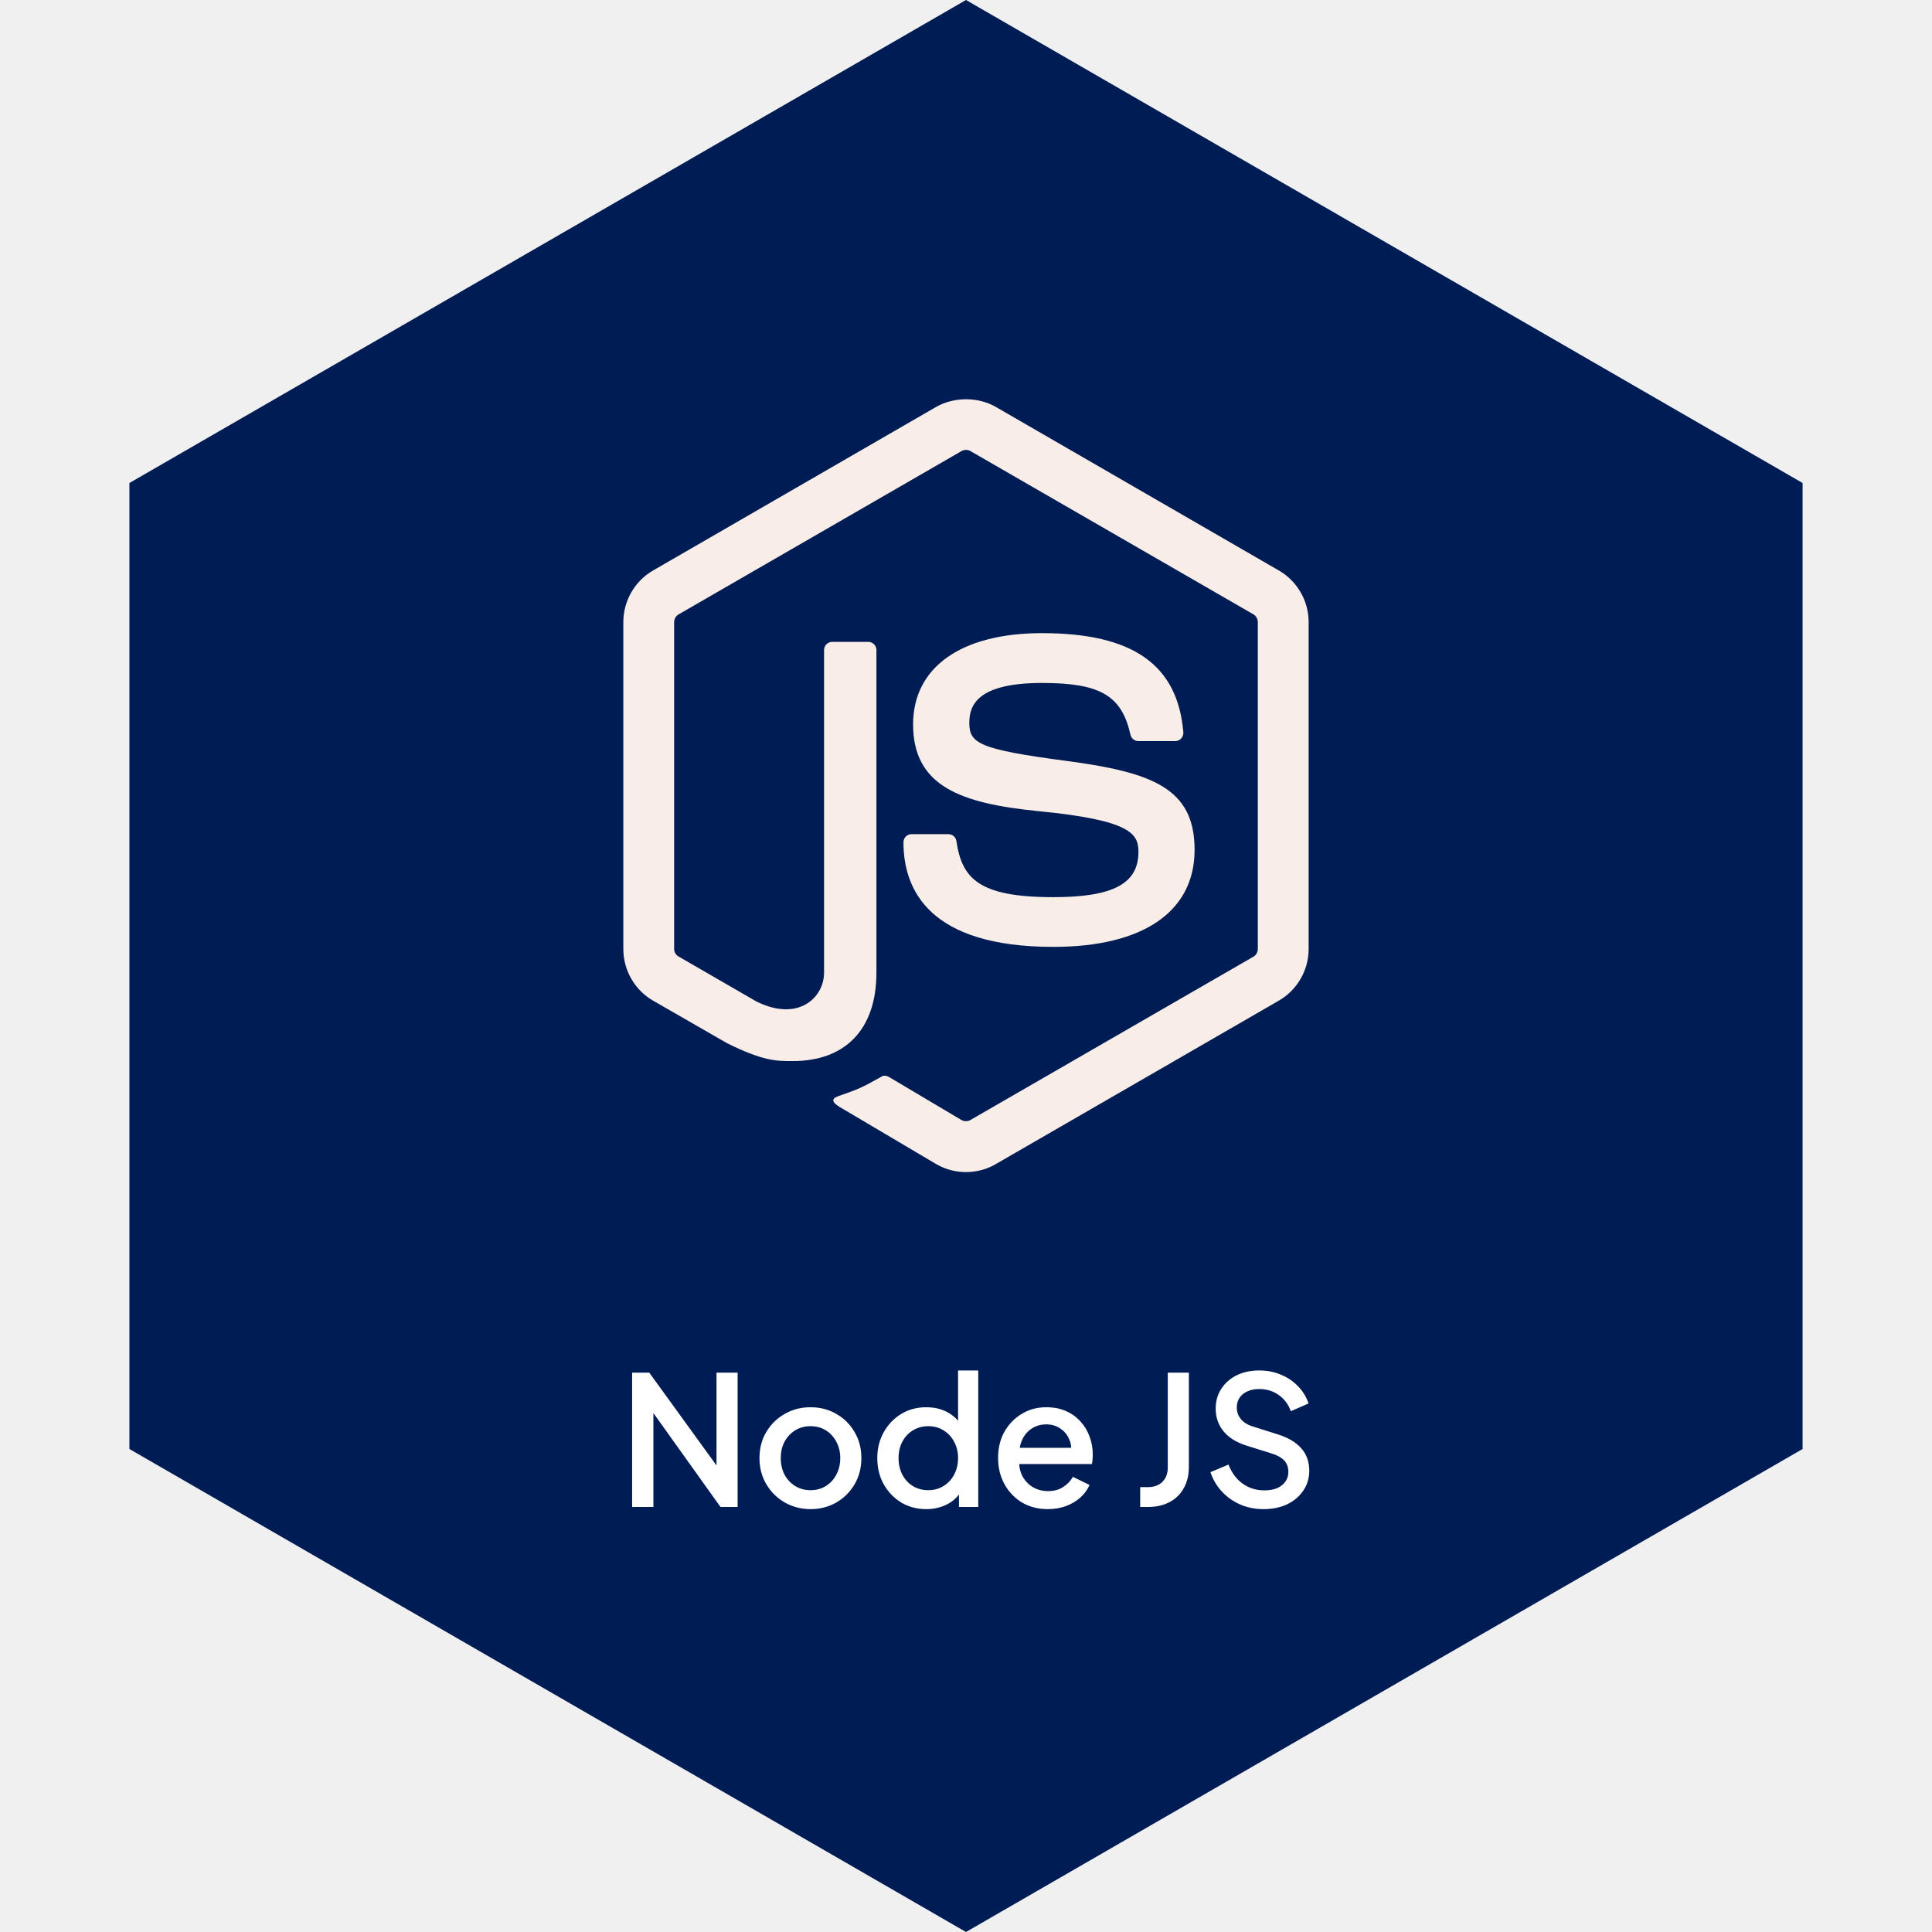
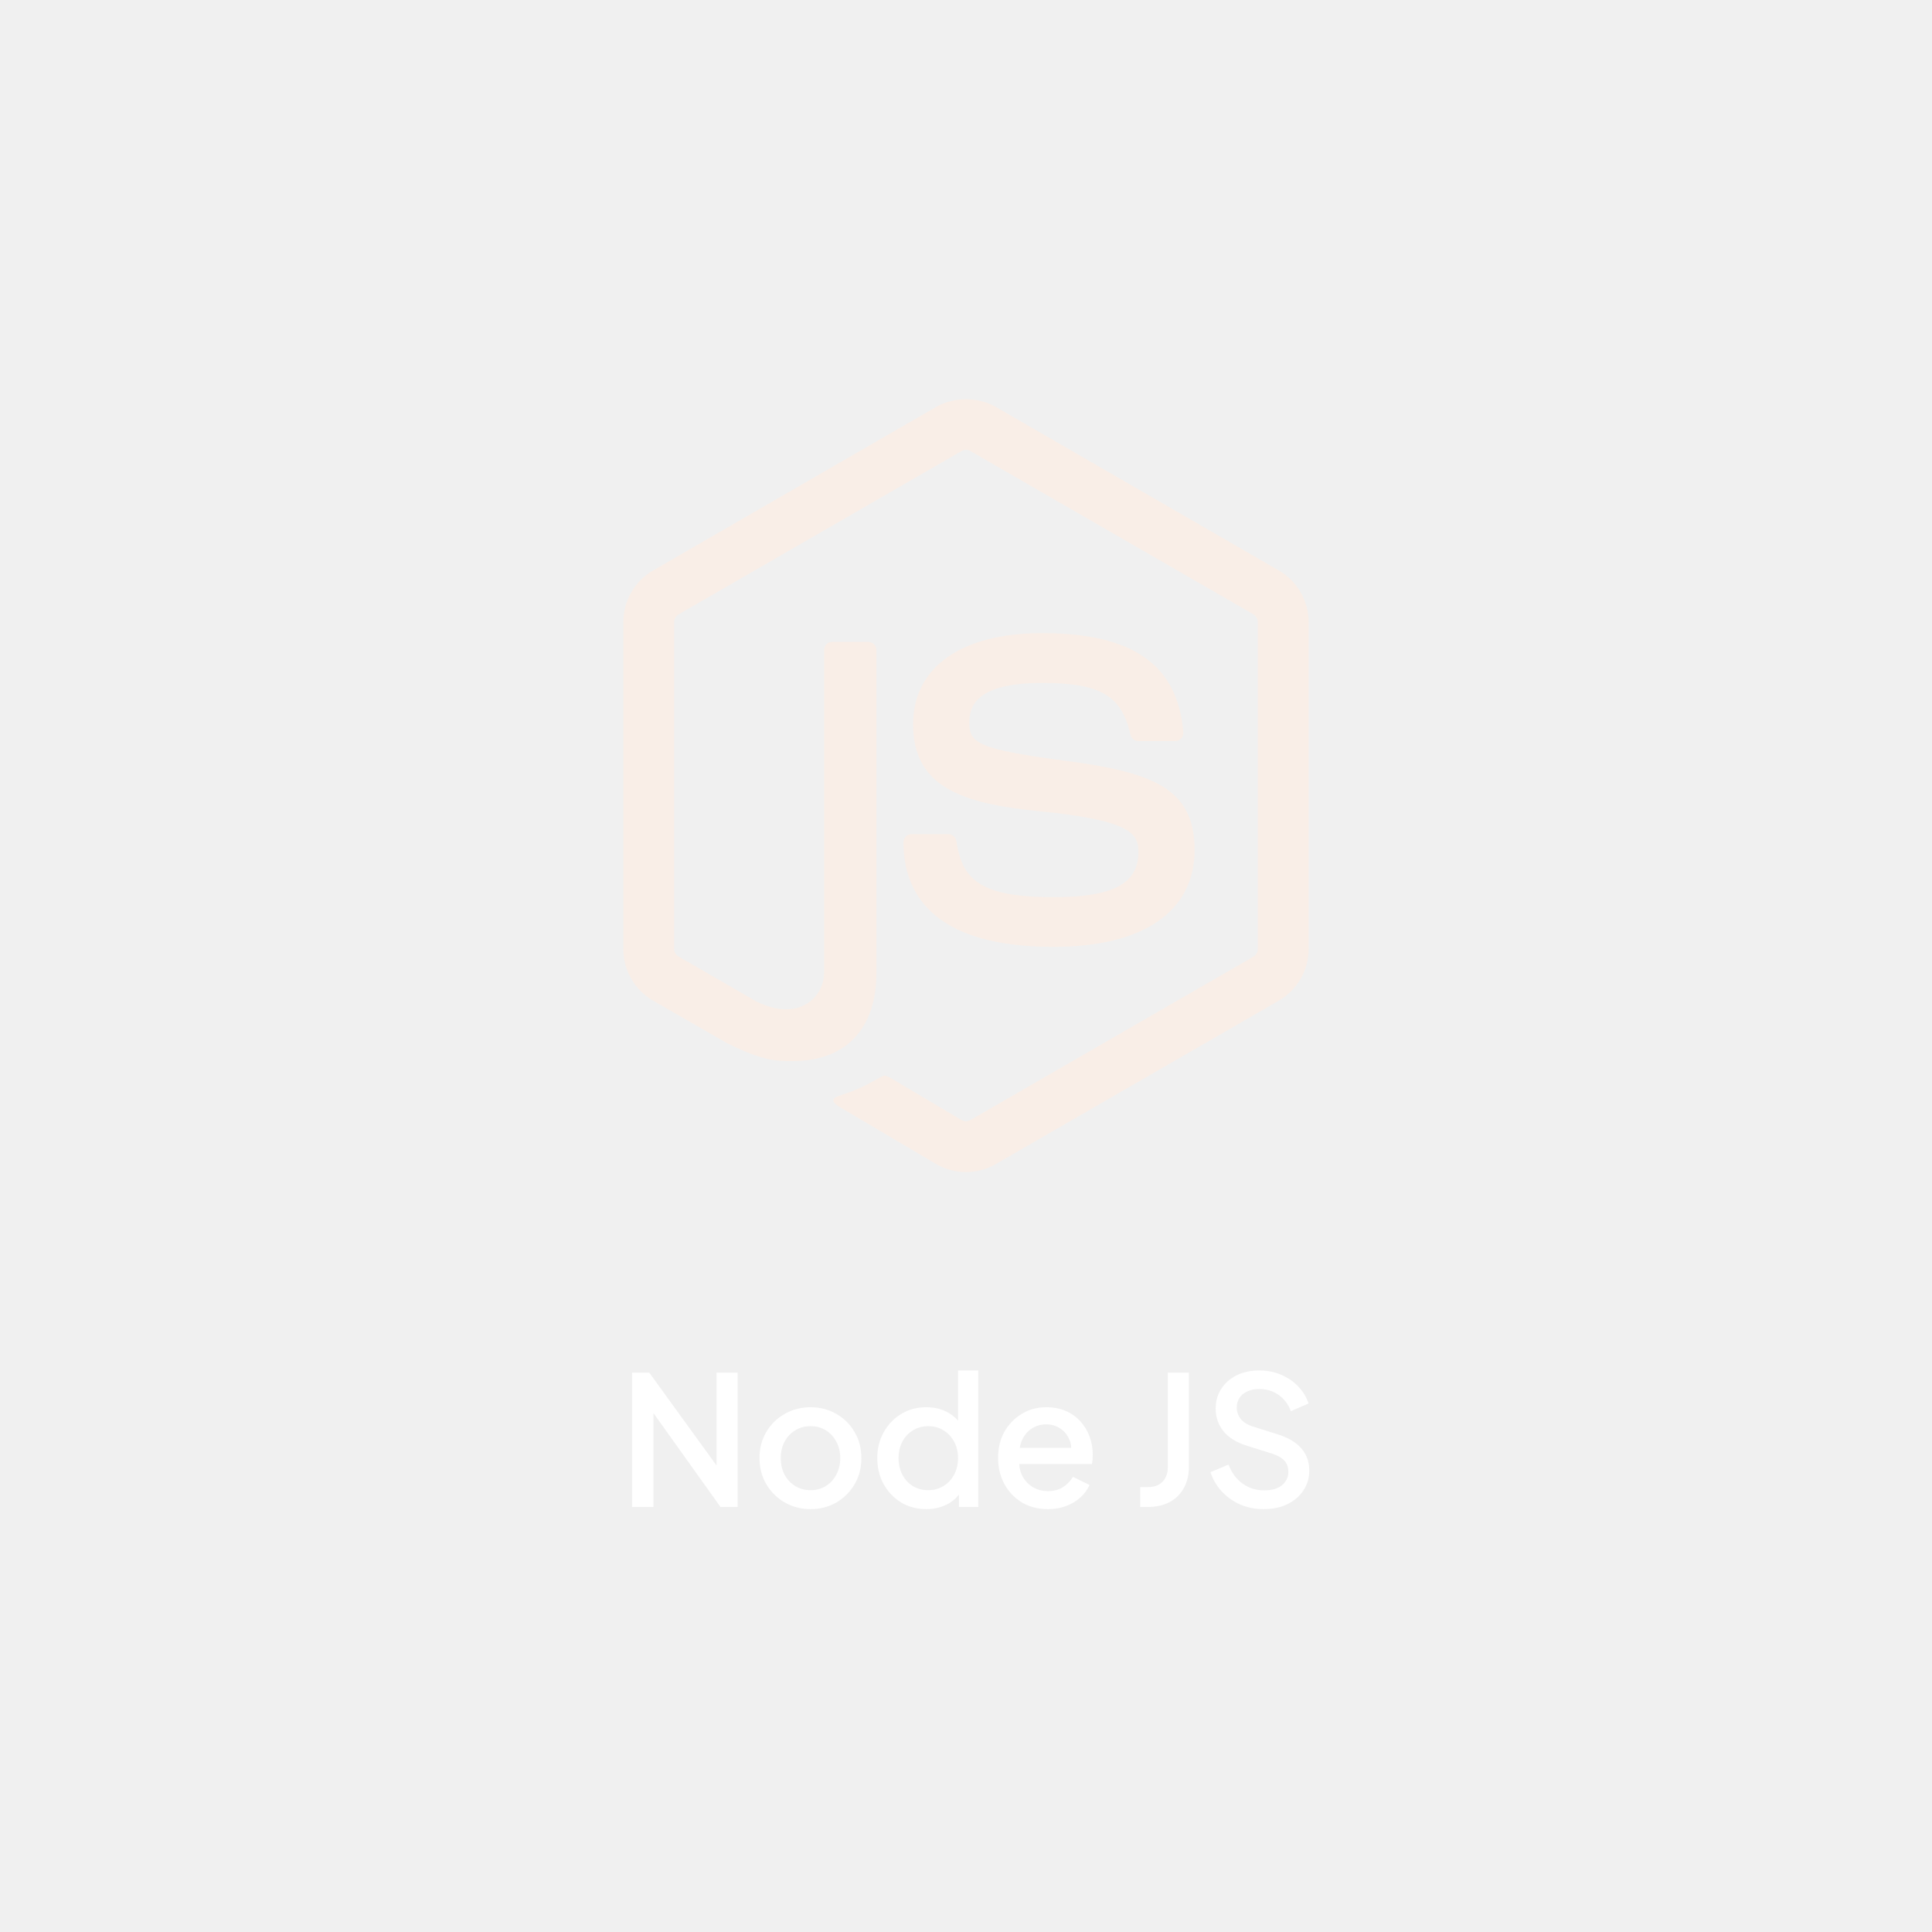
- <svg xmlns="http://www.w3.org/2000/svg" width="150" height="150" viewBox="0 0 150 150" fill="none">
-   <path d="M75 0L139.952 37.5V112.5L75 150L10.048 112.5V37.5L75 0Z" fill="#001C55" />
+ <svg xmlns="http://www.w3.org/2000/svg" width="110" height="110" viewBox="0 0 150 150" fill="none">
+   <path d="M75 0L139.952 37.5V112.5L75 150L10.048 112.5V37.5L75 0Z" fill="none" />
  <g clip-path="url(#clip0_244_367)">
    <path d="M74.995 91C74.192 91 73.392 90.79 72.69 90.382L65.35 86.04C64.255 85.427 64.79 85.21 65.15 85.082C66.612 84.575 66.907 84.457 68.47 83.572C68.632 83.48 68.847 83.515 69.015 83.615L74.655 86.962C74.86 87.075 75.147 87.075 75.335 86.962L97.323 74.272C97.528 74.155 97.657 73.92 97.657 73.677V48.302C97.657 48.055 97.525 47.822 97.315 47.697L75.338 35.017C75.135 34.9 74.865 34.9 74.66 35.017L52.688 47.7C52.475 47.822 52.34 48.062 52.34 48.302V73.677C52.34 73.92 52.475 74.15 52.688 74.265L58.71 77.745C61.977 79.38 63.98 77.455 63.98 75.52V50.467C63.98 50.112 64.265 49.835 64.62 49.835H67.407C67.755 49.835 68.045 50.115 68.045 50.467V75.52C68.045 79.882 65.67 82.382 61.535 82.382C60.265 82.382 59.263 82.382 56.47 81.005L50.7 77.687C49.275 76.865 48.395 75.325 48.395 73.677V48.302C48.395 46.655 49.278 45.115 50.7 44.295L72.688 31.59C74.08 30.802 75.927 30.802 77.308 31.59L99.293 44.295C100.718 45.117 101.603 46.655 101.603 48.302V73.677C101.603 75.325 100.718 76.86 99.293 77.687L77.308 90.382C76.608 90.79 75.81 91 74.995 91ZM92.748 65.982C92.748 61.232 89.537 59.967 82.78 59.075C75.953 58.172 75.257 57.705 75.257 56.107C75.257 54.787 75.845 53.025 80.903 53.025C85.42 53.025 87.085 53.997 87.77 57.042C87.83 57.33 88.093 57.54 88.388 57.54H91.24C91.418 57.54 91.585 57.462 91.705 57.337C91.825 57.202 91.89 57.03 91.873 56.847C91.43 51.602 87.945 49.157 80.903 49.157C74.632 49.157 70.892 51.802 70.892 56.24C70.892 61.052 74.612 62.382 80.63 62.977C87.83 63.682 88.388 64.735 88.388 66.15C88.388 68.607 86.415 69.655 81.782 69.655C75.965 69.655 74.685 68.195 74.255 65.3C74.205 64.99 73.94 64.762 73.623 64.762H70.78C70.427 64.762 70.145 65.042 70.145 65.395C70.145 69.1 72.16 73.515 81.782 73.515C88.752 73.517 92.748 70.775 92.748 65.982Z" fill="#F9EEE7" />
  </g>
  <path d="M49.078 117V106.57H50.408L56.26 114.648L55.63 114.746V106.57H57.268V117H55.938L50.128 108.866L50.73 108.754V117H49.078ZM62.928 117.168C62.2 117.168 61.532 116.995 60.926 116.65C60.328 116.305 59.852 115.833 59.498 115.236C59.143 114.639 58.966 113.962 58.966 113.206C58.966 112.441 59.143 111.764 59.498 111.176C59.852 110.579 60.328 110.112 60.926 109.776C61.523 109.431 62.19 109.258 62.928 109.258C63.674 109.258 64.342 109.431 64.93 109.776C65.527 110.112 65.998 110.579 66.344 111.176C66.698 111.764 66.876 112.441 66.876 113.206C66.876 113.971 66.698 114.653 66.344 115.25C65.989 115.847 65.513 116.319 64.916 116.664C64.318 117 63.656 117.168 62.928 117.168ZM62.928 115.698C63.376 115.698 63.772 115.591 64.118 115.376C64.463 115.161 64.734 114.867 64.93 114.494C65.135 114.111 65.238 113.682 65.238 113.206C65.238 112.73 65.135 112.305 64.93 111.932C64.734 111.559 64.463 111.265 64.118 111.05C63.772 110.835 63.376 110.728 62.928 110.728C62.489 110.728 62.092 110.835 61.738 111.05C61.392 111.265 61.117 111.559 60.912 111.932C60.716 112.305 60.618 112.73 60.618 113.206C60.618 113.682 60.716 114.111 60.912 114.494C61.117 114.867 61.392 115.161 61.738 115.376C62.092 115.591 62.489 115.698 62.928 115.698ZM71.92 117.168C71.192 117.168 70.539 116.995 69.96 116.65C69.391 116.295 68.938 115.819 68.602 115.222C68.275 114.625 68.112 113.953 68.112 113.206C68.112 112.459 68.28 111.787 68.616 111.19C68.952 110.593 69.405 110.121 69.974 109.776C70.543 109.431 71.187 109.258 71.906 109.258C72.513 109.258 73.049 109.379 73.516 109.622C73.983 109.865 74.351 110.201 74.622 110.63L74.384 110.994V106.402H75.952V117H74.454V115.46L74.636 115.754C74.375 116.211 74.001 116.561 73.516 116.804C73.031 117.047 72.499 117.168 71.92 117.168ZM72.074 115.698C72.513 115.698 72.905 115.591 73.25 115.376C73.605 115.161 73.88 114.867 74.076 114.494C74.281 114.111 74.384 113.682 74.384 113.206C74.384 112.73 74.281 112.305 74.076 111.932C73.88 111.559 73.605 111.265 73.25 111.05C72.905 110.835 72.513 110.728 72.074 110.728C71.635 110.728 71.239 110.835 70.884 111.05C70.529 111.265 70.254 111.559 70.058 111.932C69.862 112.305 69.764 112.73 69.764 113.206C69.764 113.682 69.862 114.111 70.058 114.494C70.254 114.867 70.525 115.161 70.87 115.376C71.225 115.591 71.626 115.698 72.074 115.698ZM81.355 117.168C80.599 117.168 79.927 116.995 79.339 116.65C78.76 116.295 78.308 115.819 77.981 115.222C77.654 114.615 77.491 113.939 77.491 113.192C77.491 112.427 77.654 111.75 77.981 111.162C78.317 110.574 78.765 110.112 79.325 109.776C79.885 109.431 80.52 109.258 81.229 109.258C81.798 109.258 82.307 109.356 82.755 109.552C83.203 109.748 83.581 110.019 83.889 110.364C84.197 110.7 84.43 111.087 84.589 111.526C84.757 111.965 84.841 112.431 84.841 112.926C84.841 113.047 84.836 113.173 84.827 113.304C84.818 113.435 84.799 113.556 84.771 113.668H78.737V112.408H83.875L83.119 112.982C83.212 112.525 83.18 112.119 83.021 111.764C82.872 111.4 82.638 111.115 82.321 110.91C82.013 110.695 81.649 110.588 81.229 110.588C80.809 110.588 80.436 110.695 80.109 110.91C79.782 111.115 79.53 111.414 79.353 111.806C79.176 112.189 79.106 112.655 79.143 113.206C79.096 113.719 79.166 114.167 79.353 114.55C79.549 114.933 79.82 115.231 80.165 115.446C80.52 115.661 80.921 115.768 81.369 115.768C81.826 115.768 82.214 115.665 82.531 115.46C82.858 115.255 83.114 114.989 83.301 114.662L84.589 115.292C84.44 115.647 84.206 115.969 83.889 116.258C83.581 116.538 83.208 116.762 82.769 116.93C82.34 117.089 81.868 117.168 81.355 117.168ZM88.524 117V115.46H89.126C89.593 115.46 89.966 115.325 90.246 115.054C90.526 114.774 90.666 114.401 90.666 113.934V106.57H92.304V113.878C92.304 114.513 92.174 115.063 91.912 115.53C91.66 115.997 91.291 116.361 90.806 116.622C90.33 116.874 89.77 117 89.126 117H88.524ZM98.095 117.168C97.442 117.168 96.835 117.047 96.275 116.804C95.715 116.552 95.239 116.211 94.847 115.782C94.455 115.353 94.166 114.858 93.979 114.298L95.379 113.71C95.631 114.354 96 114.849 96.485 115.194C96.971 115.539 97.531 115.712 98.165 115.712C98.539 115.712 98.865 115.656 99.145 115.544C99.425 115.423 99.64 115.255 99.789 115.04C99.948 114.825 100.027 114.578 100.027 114.298C100.027 113.915 99.92 113.612 99.705 113.388C99.491 113.164 99.173 112.987 98.753 112.856L96.793 112.24C96.009 111.997 95.412 111.629 95.001 111.134C94.591 110.63 94.385 110.042 94.385 109.37C94.385 108.782 94.53 108.269 94.819 107.83C95.109 107.382 95.505 107.032 96.009 106.78C96.523 106.528 97.106 106.402 97.759 106.402C98.385 106.402 98.954 106.514 99.467 106.738C99.981 106.953 100.419 107.251 100.783 107.634C101.157 108.017 101.427 108.46 101.595 108.964L100.223 109.566C100.018 109.015 99.696 108.591 99.257 108.292C98.828 107.993 98.329 107.844 97.759 107.844C97.414 107.844 97.111 107.905 96.849 108.026C96.588 108.138 96.383 108.306 96.233 108.53C96.093 108.745 96.023 108.997 96.023 109.286C96.023 109.622 96.131 109.921 96.345 110.182C96.56 110.443 96.887 110.639 97.325 110.77L99.145 111.344C99.976 111.596 100.601 111.96 101.021 112.436C101.441 112.903 101.651 113.486 101.651 114.186C101.651 114.765 101.497 115.278 101.189 115.726C100.891 116.174 100.475 116.529 99.943 116.79C99.411 117.042 98.795 117.168 98.095 117.168Z" fill="white" />
  <defs>
    <clipPath id="clip0_244_367">
      <rect width="60" height="60" fill="white" transform="translate(45 31)" />
    </clipPath>
  </defs>
</svg>
